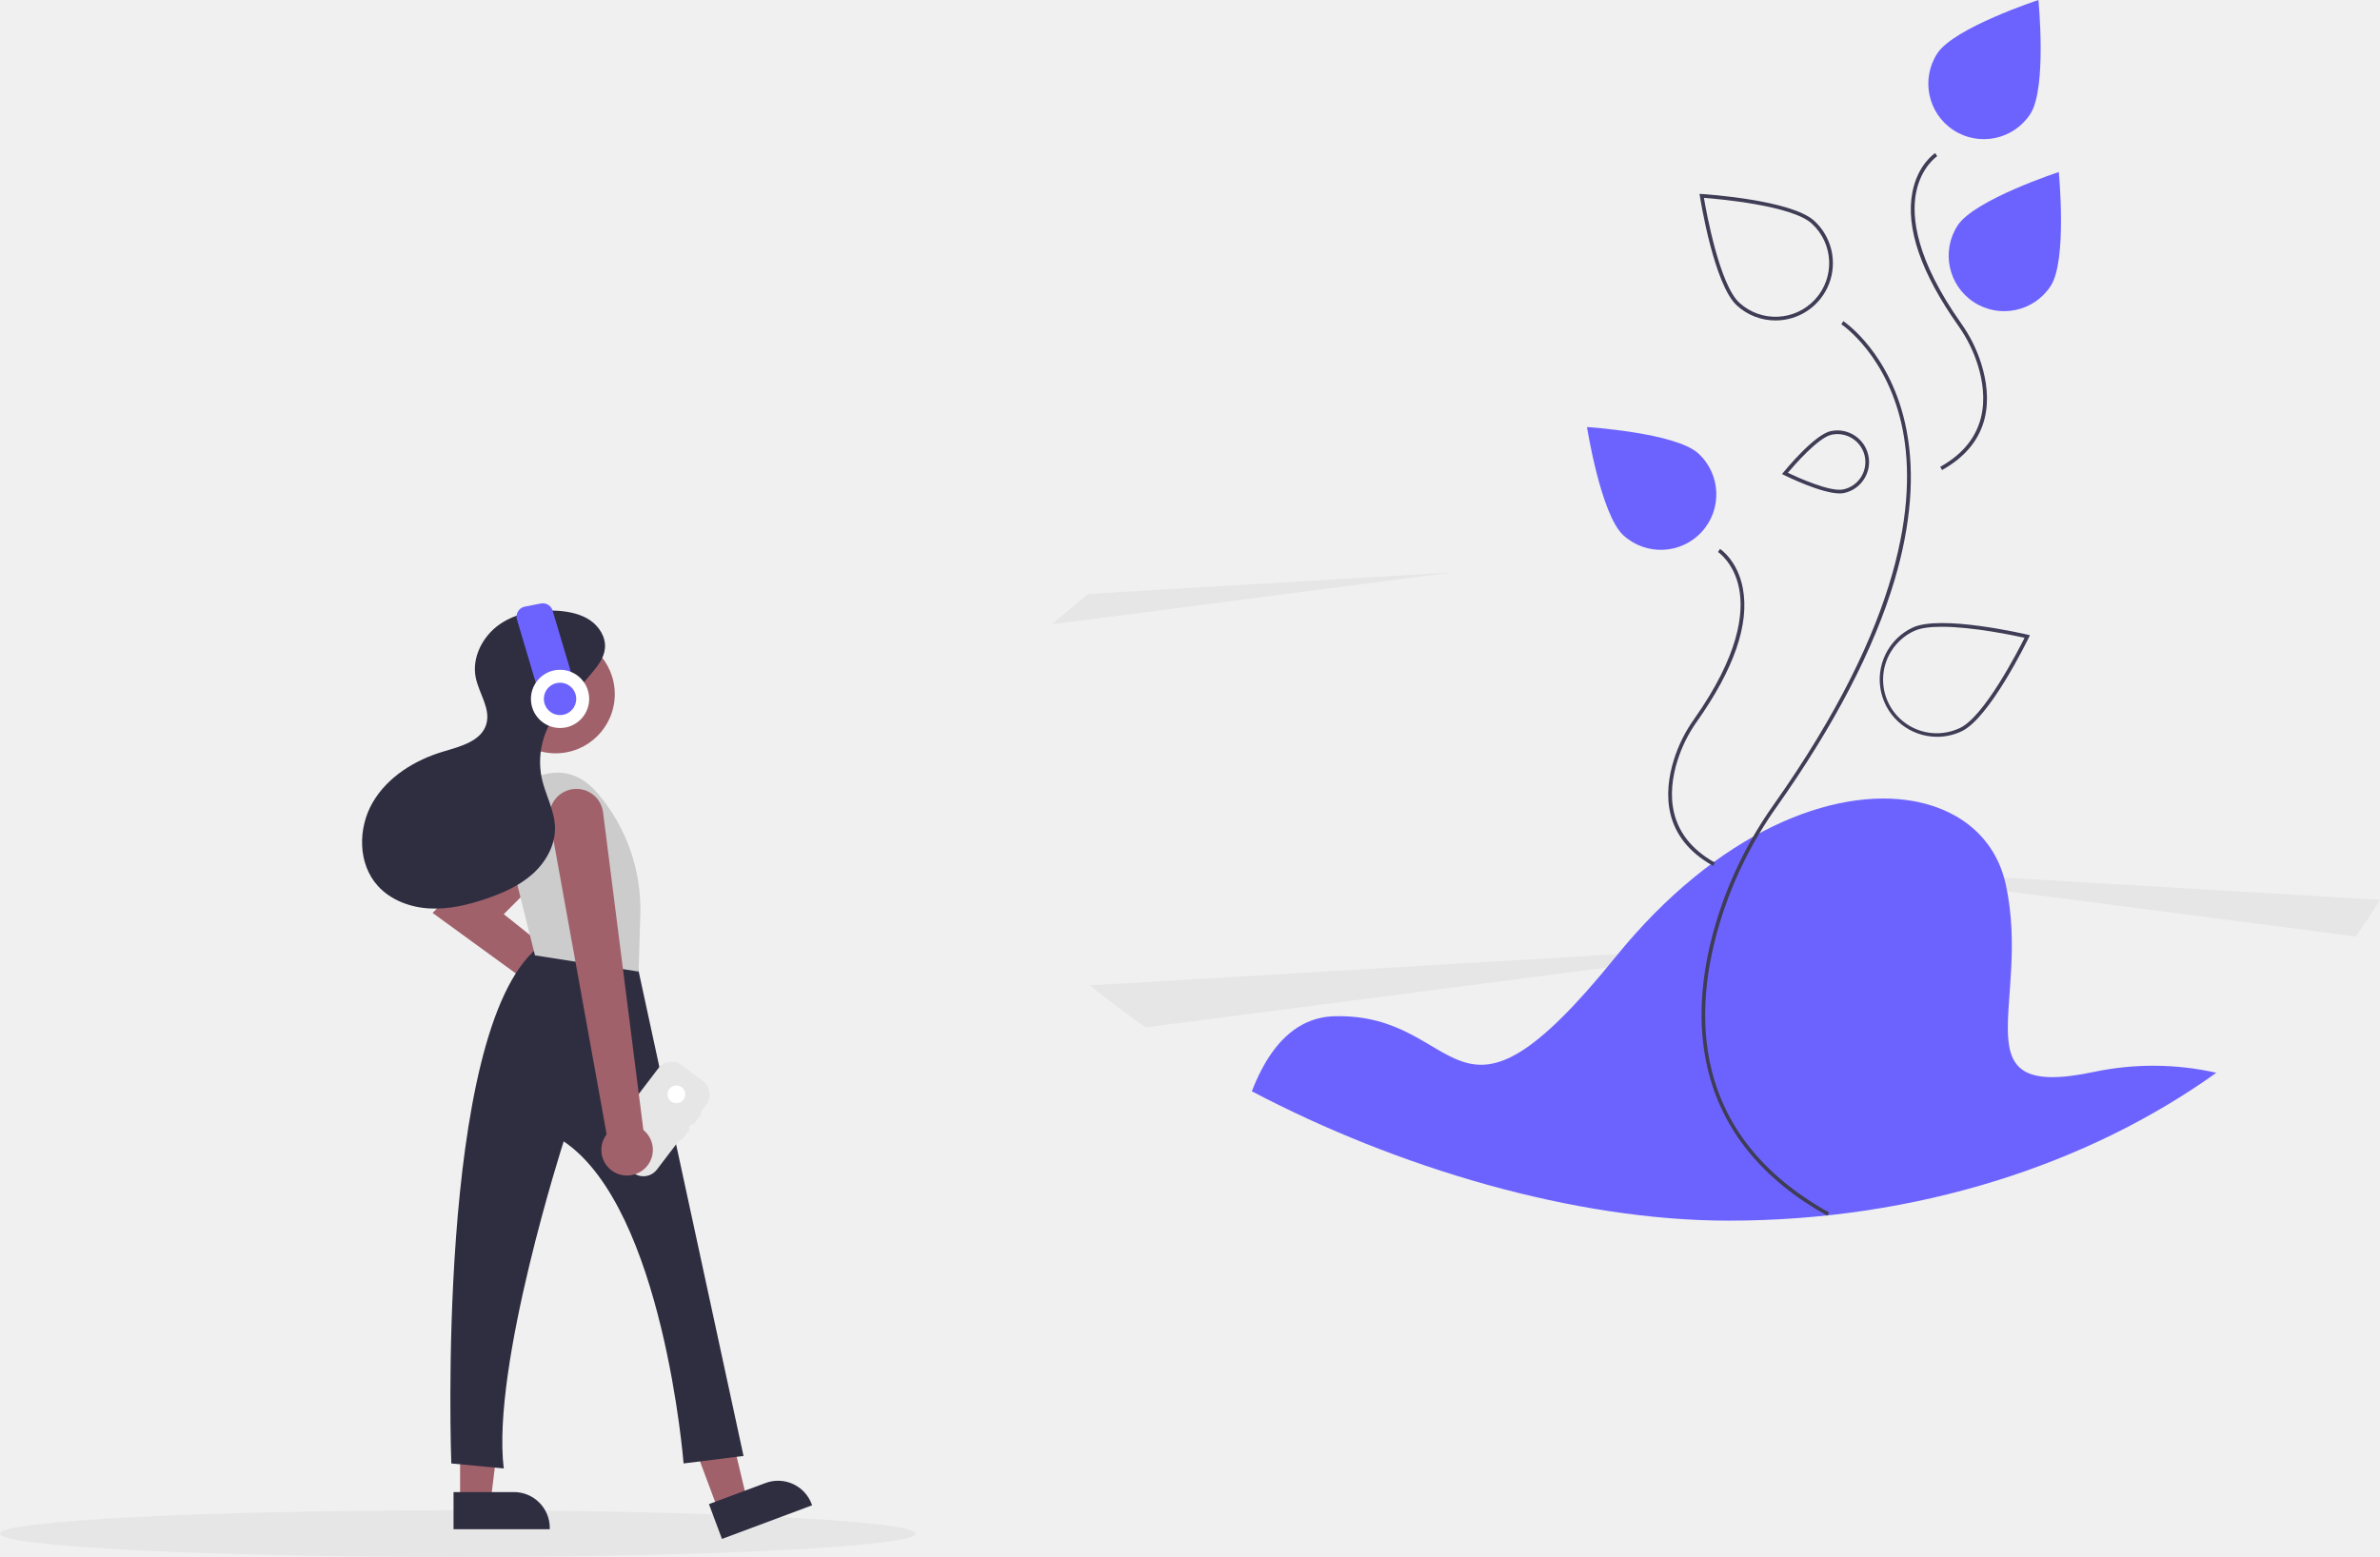
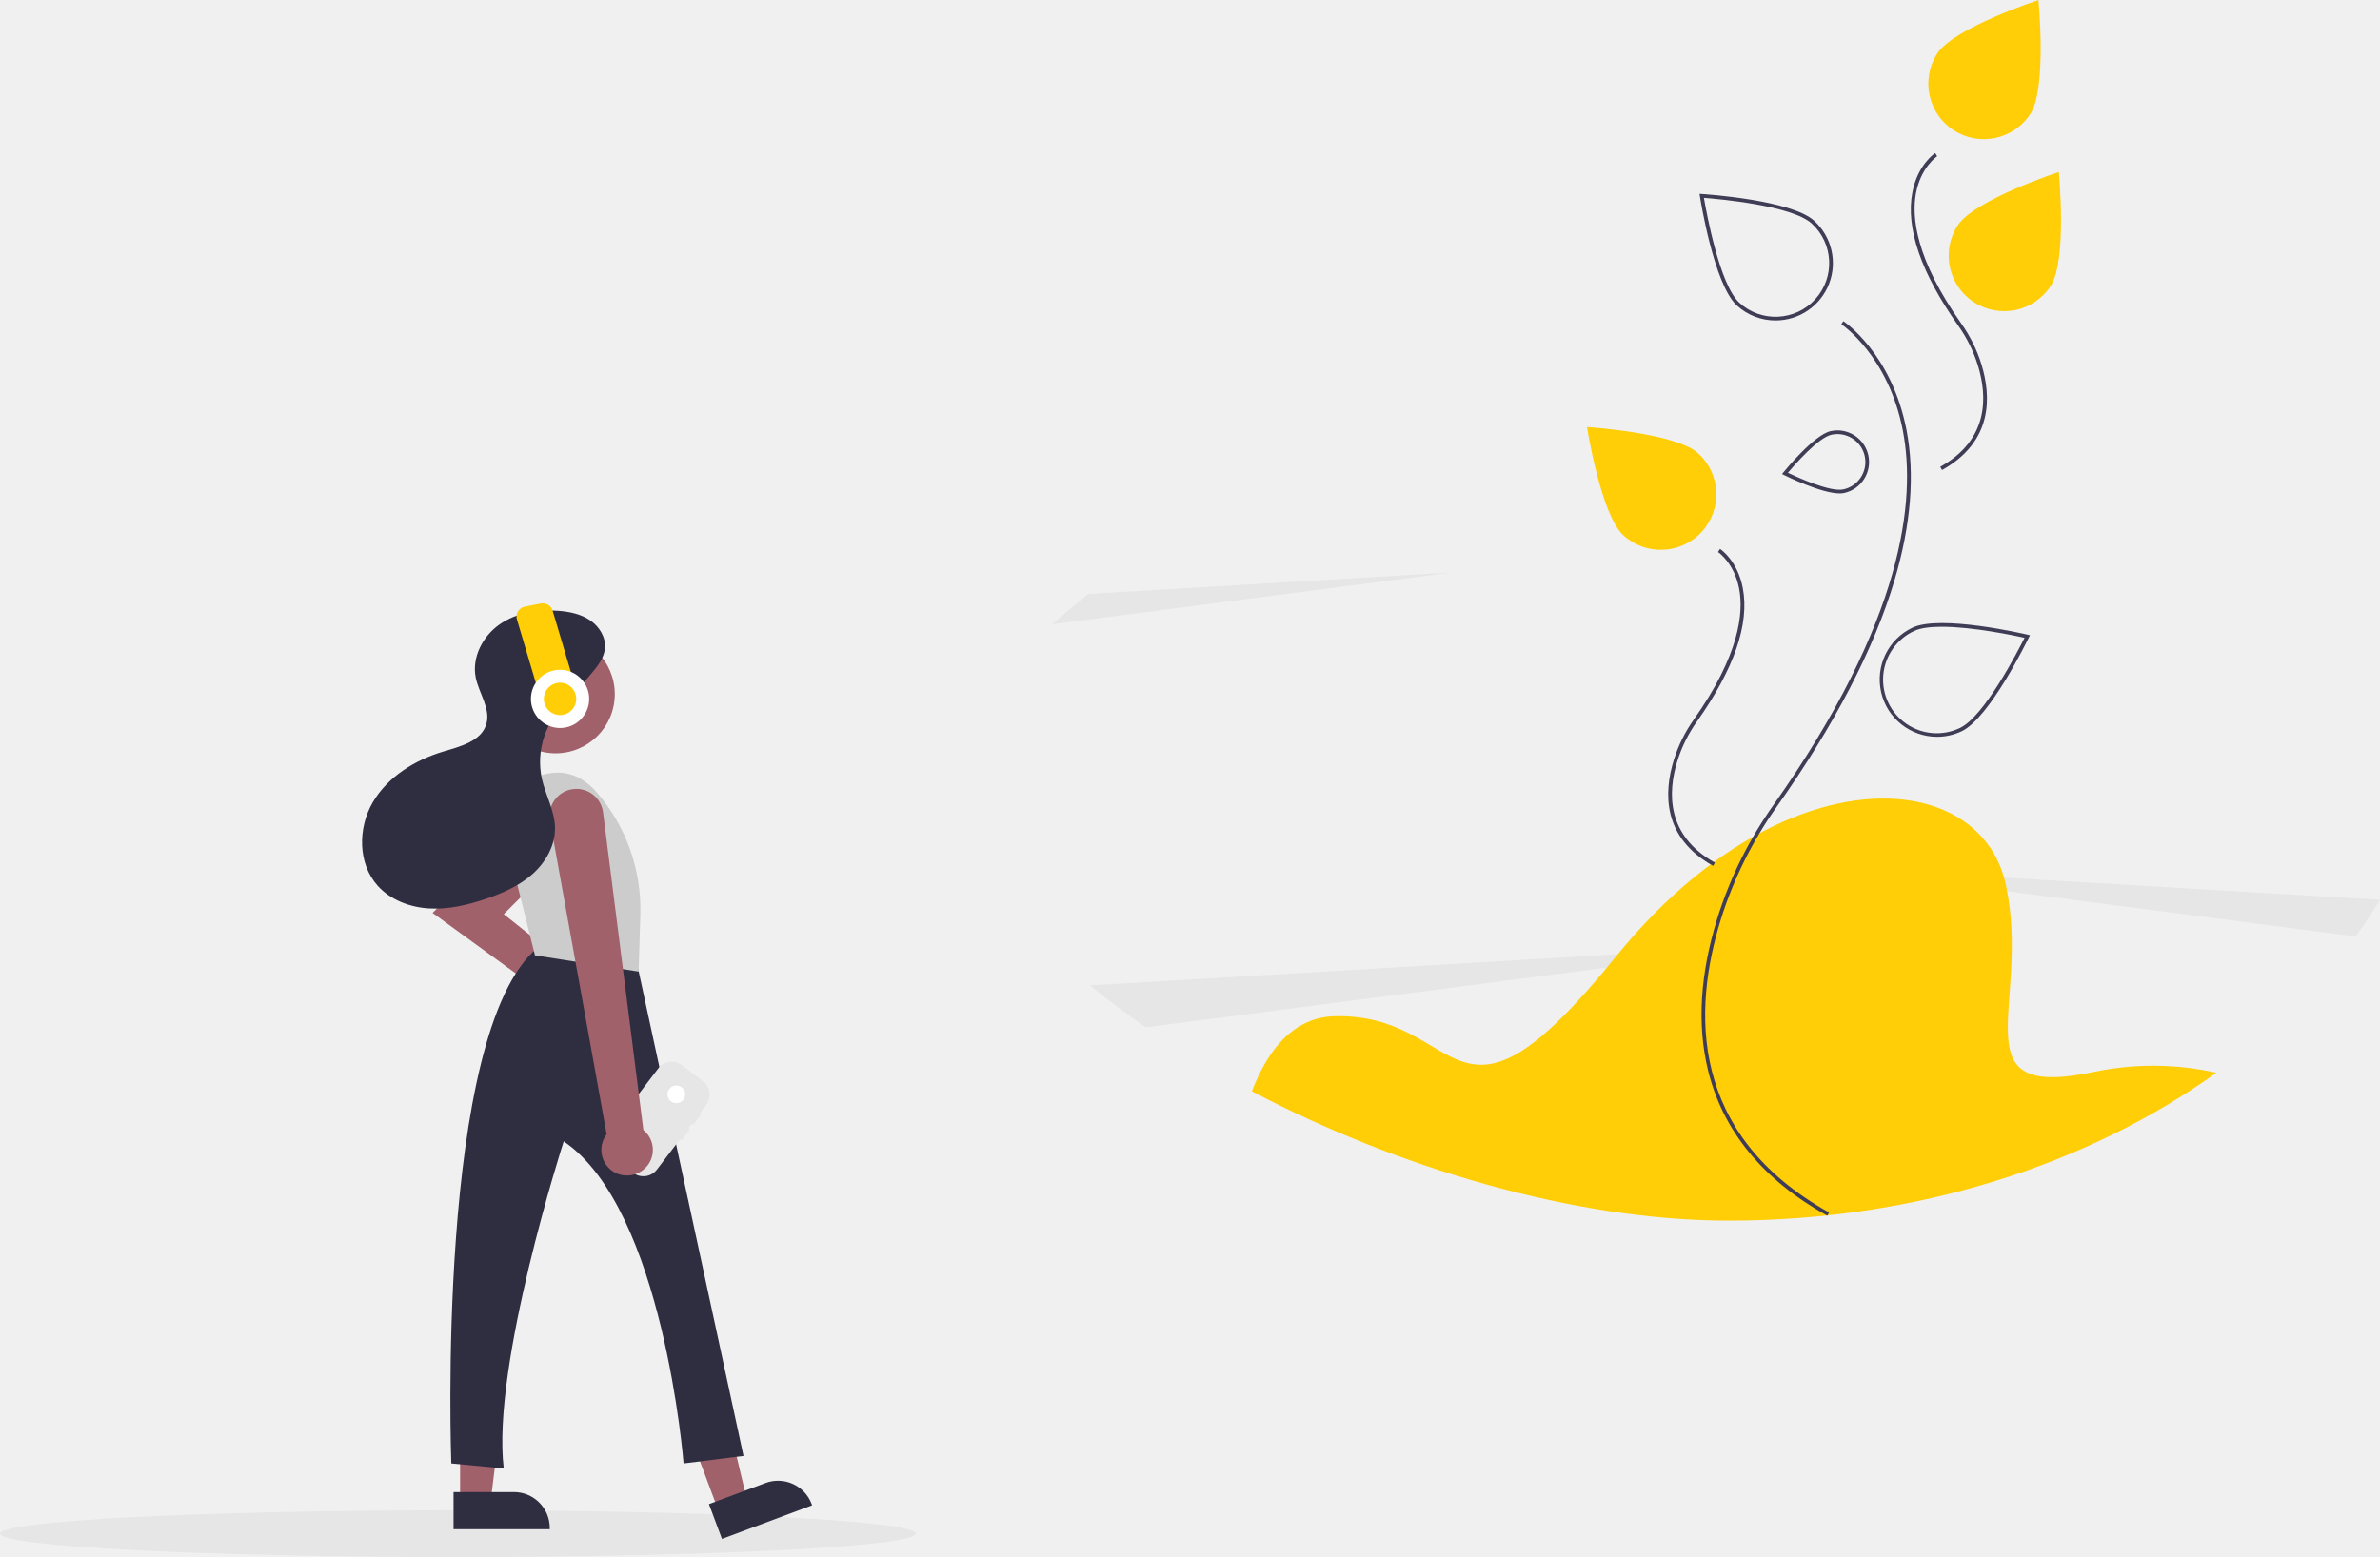
<svg xmlns="http://www.w3.org/2000/svg" data-name="Layer 1" width="987.93" height="646.497" viewBox="0 0 987.93 646.497">
  <ellipse cx="190.055" cy="636.8" rx="190.055" ry="9.697" fill="#e6e6e6" />
  <path d="M848.116,518.77l-31.513,4.086-1.605.207-41.943,5.438L581.607,553.331c-8.187-5.66-15.914-11.482-23.087-17.442l219.091-12.949,37.895-2.243,1.59-.092Z" transform="translate(-106.0349 -126.7515)" fill="#e6e6e6" />
  <path d="M709.101,364.394,542.644,385.983q7.246-6.164,15.13-12.642Z" transform="translate(-106.0349 -126.7515)" fill="#e6e6e6" />
  <path d="M1093.965,500.367q-4.712,7.776-10.138,15.223L939.205,496.834,859.637,486.512l78.271,4.631Z" transform="translate(-106.0349 -126.7515)" fill="#e6e6e6" />
-   <path d="M1026.032,572.187C972.799,610.312,901.671,633.591,823.539,633.591c-63.908,0-137.364-21.889-197.87-53.709,4.785-12.404,11.451-22.457,20.722-27.55.23-.131.468-.261.707-.376a29.296,29.296,0,0,1,12.78-3.233c54.531-1.536,48.386,59.907,116.742-24.577,42.511-52.541,90.667-70.621,123.585-64.776.607.108,1.206.223,1.805.346,19.078,3.963,32.726,16.175,36.666,34.477,10.753,49.922-20.737,89.86,36.866,77.572A119.139,119.139,0,0,1,1026.032,572.187Z" transform="translate(-106.0349 -126.7515)" fill="#6c63ff" />
+   <path d="M1026.032,572.187C972.799,610.312,901.671,633.591,823.539,633.591c-63.908,0-137.364-21.889-197.87-53.709,4.785-12.404,11.451-22.457,20.722-27.55.23-.131.468-.261.707-.376a29.296,29.296,0,0,1,12.78-3.233c54.531-1.536,48.386,59.907,116.742-24.577,42.511-52.541,90.667-70.621,123.585-64.776.607.108,1.206.223,1.805.346,19.078,3.963,32.726,16.175,36.666,34.477,10.753,49.922-20.737,89.86,36.866,77.572A119.139,119.139,0,0,1,1026.032,572.187Z" transform="translate(-106.0349 -126.7515)" fill="#ffce07" />
  <path d="M864.545,631.554c-26.789-14.934-43.466-35.323-49.568-60.6-4.531-18.767-3.229-39.886,3.869-62.77A168.114,168.114,0,0,1,842.224,460.961c54.253-76.793,59.149-126.832,53.704-155.287-5.971-31.2-25.369-44.158-25.565-44.285l.837-1.288c.2.13,20.11,13.389,26.224,45.222,3.525,18.352,1.866,39.278-4.929,62.196-8.457,28.523-24.949,60.259-49.017,94.328a166.591,166.591,0,0,0-23.166,46.79c-11.642,37.532-13.289,89.09,44.98,121.574Z" transform="translate(-106.0349 -126.7515)" fill="#3f3d56" />
  <path d="M817.154,486.286c-21.12-11.773-20.532-30.431-16.319-44.009a59.666,59.666,0,0,1,8.298-16.763c19.006-26.903,20.724-44.38,18.818-54.303-2.07-10.776-8.711-15.2-8.777-15.244l.837-1.288c.295.192,7.257,4.83,9.449,16.242,2.854,14.86-3.562,33.526-19.072,55.48a58.123,58.123,0,0,0-8.086,16.331c-4.044,13.036-4.62,30.942,15.6,42.214Z" transform="translate(-106.0349 -126.7515)" fill="#3f3d56" />
  <path d="M912.173,321.926l-.748-1.342c20.22-11.272,19.644-29.178,15.6-42.213a58.125,58.125,0,0,0-8.086-16.331c-15.509-21.953-21.926-40.619-19.072-55.48,2.192-11.412,9.153-16.05,9.449-16.242l.838,1.287c-.067.044-6.741,4.526-8.79,15.305-1.885,9.918-.149,27.38,18.83,54.243a59.674,59.674,0,0,1,8.298,16.762C932.704,291.495,933.292,310.153,912.173,321.926Z" transform="translate(-106.0349 -126.7515)" fill="#3f3d56" />
-   <path d="M957.265,245.504a23.041,23.041,0,0,1-38.601-25.17l.007-.01c6.953-10.658,41.959-22.146,41.959-22.146S964.218,234.847,957.265,245.504Z" transform="translate(-106.0349 -126.7515)" fill="#6c63ff" />
-   <path d="M948.816,174.077a23.041,23.041,0,0,1-38.601-25.17l.007-.01c6.953-10.658,41.959-22.146,41.959-22.146S955.769,163.419,948.816,174.077Z" transform="translate(-106.0349 -126.7515)" fill="#6c63ff" />
+   <path d="M957.265,245.504a23.041,23.041,0,0,1-38.601-25.17l.007-.01c6.953-10.658,41.959-22.146,41.959-22.146S964.218,234.847,957.265,245.504Z" transform="translate(-106.0349 -126.7515)" fill="#ffce07" />
+   <path d="M948.816,174.077a23.041,23.041,0,0,1-38.601-25.17l.007-.01c6.953-10.658,41.959-22.146,41.959-22.146S955.769,163.419,948.816,174.077Z" transform="translate(-106.0349 -126.7515)" fill="#ffce07" />
  <path d="M947.723,390.292c-1.475-.346-36.259-8.433-47.856-2.911a23.81,23.81,0,0,0,10.276,45.307,23.427,23.427,0,0,0,5.146-.568,23.883,23.883,0,0,0,5.054-1.743c11.597-5.53,27.235-37.634,27.895-39.001l.422-.86ZM919.682,428.986a22.272,22.272,0,1,1-19.155-40.214c2.704-1.29,6.836-1.774,11.551-1.774,12.903,0,30.153,3.648,34.347,4.577-2.619,5.253-16.651,32.603-26.743,37.411Z" transform="translate(-106.0349 -126.7515)" fill="#3f3d56" />
  <path d="M843.045,259.812a23.714,23.714,0,0,1-16.031-6.205c-9.493-8.656-15.128-43.921-15.364-45.419l-.149-.947.956.061c1.512.096,37.147,2.461,46.64,11.117h0a23.799,23.799,0,0,1-16.053,41.392Zm-29.719-50.906c.983,5.783,6.464,36.036,14.722,43.567a22.273,22.273,0,0,0,30.014-32.917h0C849.804,212.025,819.175,209.352,813.326,208.905Z" transform="translate(-106.0349 -126.7515)" fill="#3f3d56" />
-   <path d="M810.962,314.992a23.041,23.041,0,1,1-31.049,34.052c-9.403-8.574-15.122-44.97-15.122-44.97S801.559,306.418,810.962,314.992Z" transform="translate(-106.0349 -126.7515)" fill="#6c63ff" />
+   <path d="M810.962,314.992a23.041,23.041,0,1,1-31.049,34.052c-9.403-8.574-15.122-44.97-15.122-44.97S801.559,306.418,810.962,314.992Z" transform="translate(-106.0349 -126.7515)" fill="#ffce07" />
  <path d="M881.58,315.839a13.172,13.172,0,0,0-12.819-10.376,13.463,13.463,0,0,0-2.811.307c-6.866,1.49-19.07,16.444-19.585,17.073l-.607.745.86.43c.676.338,15.376,7.619,23.072,7.619a8.487,8.487,0,0,0,1.828-.177,13.146,13.146,0,0,0,10.061-15.622Zm-3.088,9.063a11.488,11.488,0,0,1-7.304,5.061c-5.514,1.198-19.385-5.169-23.01-6.897,2.581-3.072,12.58-14.6,18.103-15.799a11.608,11.608,0,0,1,12.212,17.634Z" transform="translate(-106.0349 -126.7515)" fill="#3f3d56" />
  <path d="M285.597,505.814l40.141-40.141a10.629,10.629,0,0,1,17.728,4.566v0a10.629,10.629,0,0,1-2.696,10.466l-25.627,25.627,35.767,28.51-.018.027c.179-.009.355-.027.537-.027A10.885,10.885,0,1,1,340.545,545.777Z" transform="translate(-106.0349 -126.7515)" fill="#a0616a" />
  <polygon points="298.107 626.991 310.014 622.546 298.535 574.503 280.961 581.063 298.107 626.991" fill="#a0616a" />
  <path d="M401.758,743.82H441.703a0,0,0,0,1,0,0v15.433a0,0,0,0,1,0,0H416.645a14.887,14.887,0,0,1-14.887-14.887v-.547A0,0,0,0,1,401.758,743.82Z" transform="translate(973.6398 1181.359) rotate(159.5281)" fill="#2f2e41" />
  <polygon points="190.985 623.171 203.695 623.17 209.742 574.146 190.983 574.147 190.985 623.171" fill="#a0616a" />
  <path d="M294.297,746.29H334.242a0,0,0,0,1,0,0v15.433a0,0,0,0,1,0,0H309.184A14.887,14.887,0,0,1,294.297,746.837v-.547A0,0,0,0,1,294.297,746.29Z" transform="translate(522.5388 1381.248) rotate(179.9974)" fill="#2f2e41" />
  <path d="M329.139,520.328s31.101-5.184,41.468,7.257l44.06,203.714-24.881,3.11s-8.294-105.744-49.762-133.736c0,0-30.065,93.304-24.881,135.809l-21.771-2.073S286.634,555.576,329.139,520.328Z" transform="translate(-106.0349 -126.7515)" fill="#2f2e41" />
  <path d="M393.762,593.857l3.568-4.682-.585-.446,2.406-3.157a7.068,7.068,0,0,0-1.338-9.906l-0-0-8.654-6.595a7.068,7.068,0,0,0-9.906,1.337l-0.0 0L358.831,597.206a7.068,7.068,0,0,0,1.338,9.906l0.0 0,8.654,6.595a7.068,7.068,0,0,0,9.906-1.338l0-0,9.541-12.521.585.446,3.568-4.682-.585-.446,1.338-1.756Z" transform="translate(-106.0349 -126.7515)" fill="#e6e6e6" />
  <circle cx="280.76" cy="454.396" r="3.679" fill="#fff" />
  <circle cx="230.633" cy="288.228" r="24.561" fill="#a0616a" />
  <path d="M312.551,461.236s22.808-26.954,41.468-5.184l0,0a74.113,74.113,0,0,1,17.809,50.432l-.704,23.693-43.023-6.739Z" transform="translate(-106.0349 -126.7515)" fill="#ccc" />
  <path d="M345.147,454.315a11.16,11.16,0,0,0-10.835,13.144l23.539,130.272-.131.179A10.669,10.669,0,0,0,361.913,613.938h0a10.826,10.826,0,0,0,13.443-3.999,10.619,10.619,0,0,0-2.103-13.857l-.153-.13-16.735-131.883a11.154,11.154,0,0,0-11.069-9.756C345.246,454.314,345.196,454.314,345.147,454.315Z" transform="translate(-106.0349 -126.7515)" fill="#a0616a" />
  <path d="M340.649,419.229l10.552-12.432c2.719-3.204,5.564-6.693,5.949-10.878.422-4.587-2.369-9.046-6.183-11.629s-8.499-3.555-13.091-3.911c-8.518-.661-17.482.746-24.484,5.641s-11.584,13.733-9.876,22.104c1.344,6.592,6.298,12.906,4.373,19.352-2.107,7.053-10.747,9.217-17.801,11.32-11.84,3.53-23.146,10.48-29.352,21.164s-6.178,25.417,2.094,34.595c5.356,5.943,13.434,8.948,21.422,9.401s15.938-1.429,23.514-4.002c6.977-2.37,13.878-5.418,19.37-10.329s9.449-11.939,9.278-19.306c-.163-7.02-3.924-13.414-5.468-20.264a33.255,33.255,0,0,1,10.395-31.73" transform="translate(-106.0349 -126.7515)" fill="#2f2e41" />
-   <path d="M323.881,378.635l6.647-1.304a4.263,4.263,0,0,1,5.005,3.363l9.192,30.843h0l-15.015,2.946h0L320.518,383.64A4.263,4.263,0,0,1,323.881,378.635Z" transform="translate(-106.0349 -126.7515)" fill="#6c63ff" />
+   <path d="M323.881,378.635l6.647-1.304a4.263,4.263,0,0,1,5.005,3.363l9.192,30.843h0l-15.015,2.946h0L320.518,383.64A4.263,4.263,0,0,1,323.881,378.635Z" transform="translate(-106.0349 -126.7515)" fill="#ffce07" />
  <circle cx="232.472" cy="290.197" r="12.09" fill="#fff" />
-   <circle cx="232.472" cy="290.197" r="6.717" fill="#6c63ff" />
+   <circle cx="232.472" cy="290.197" r="6.717" fill="#ffce07" />
</svg>
